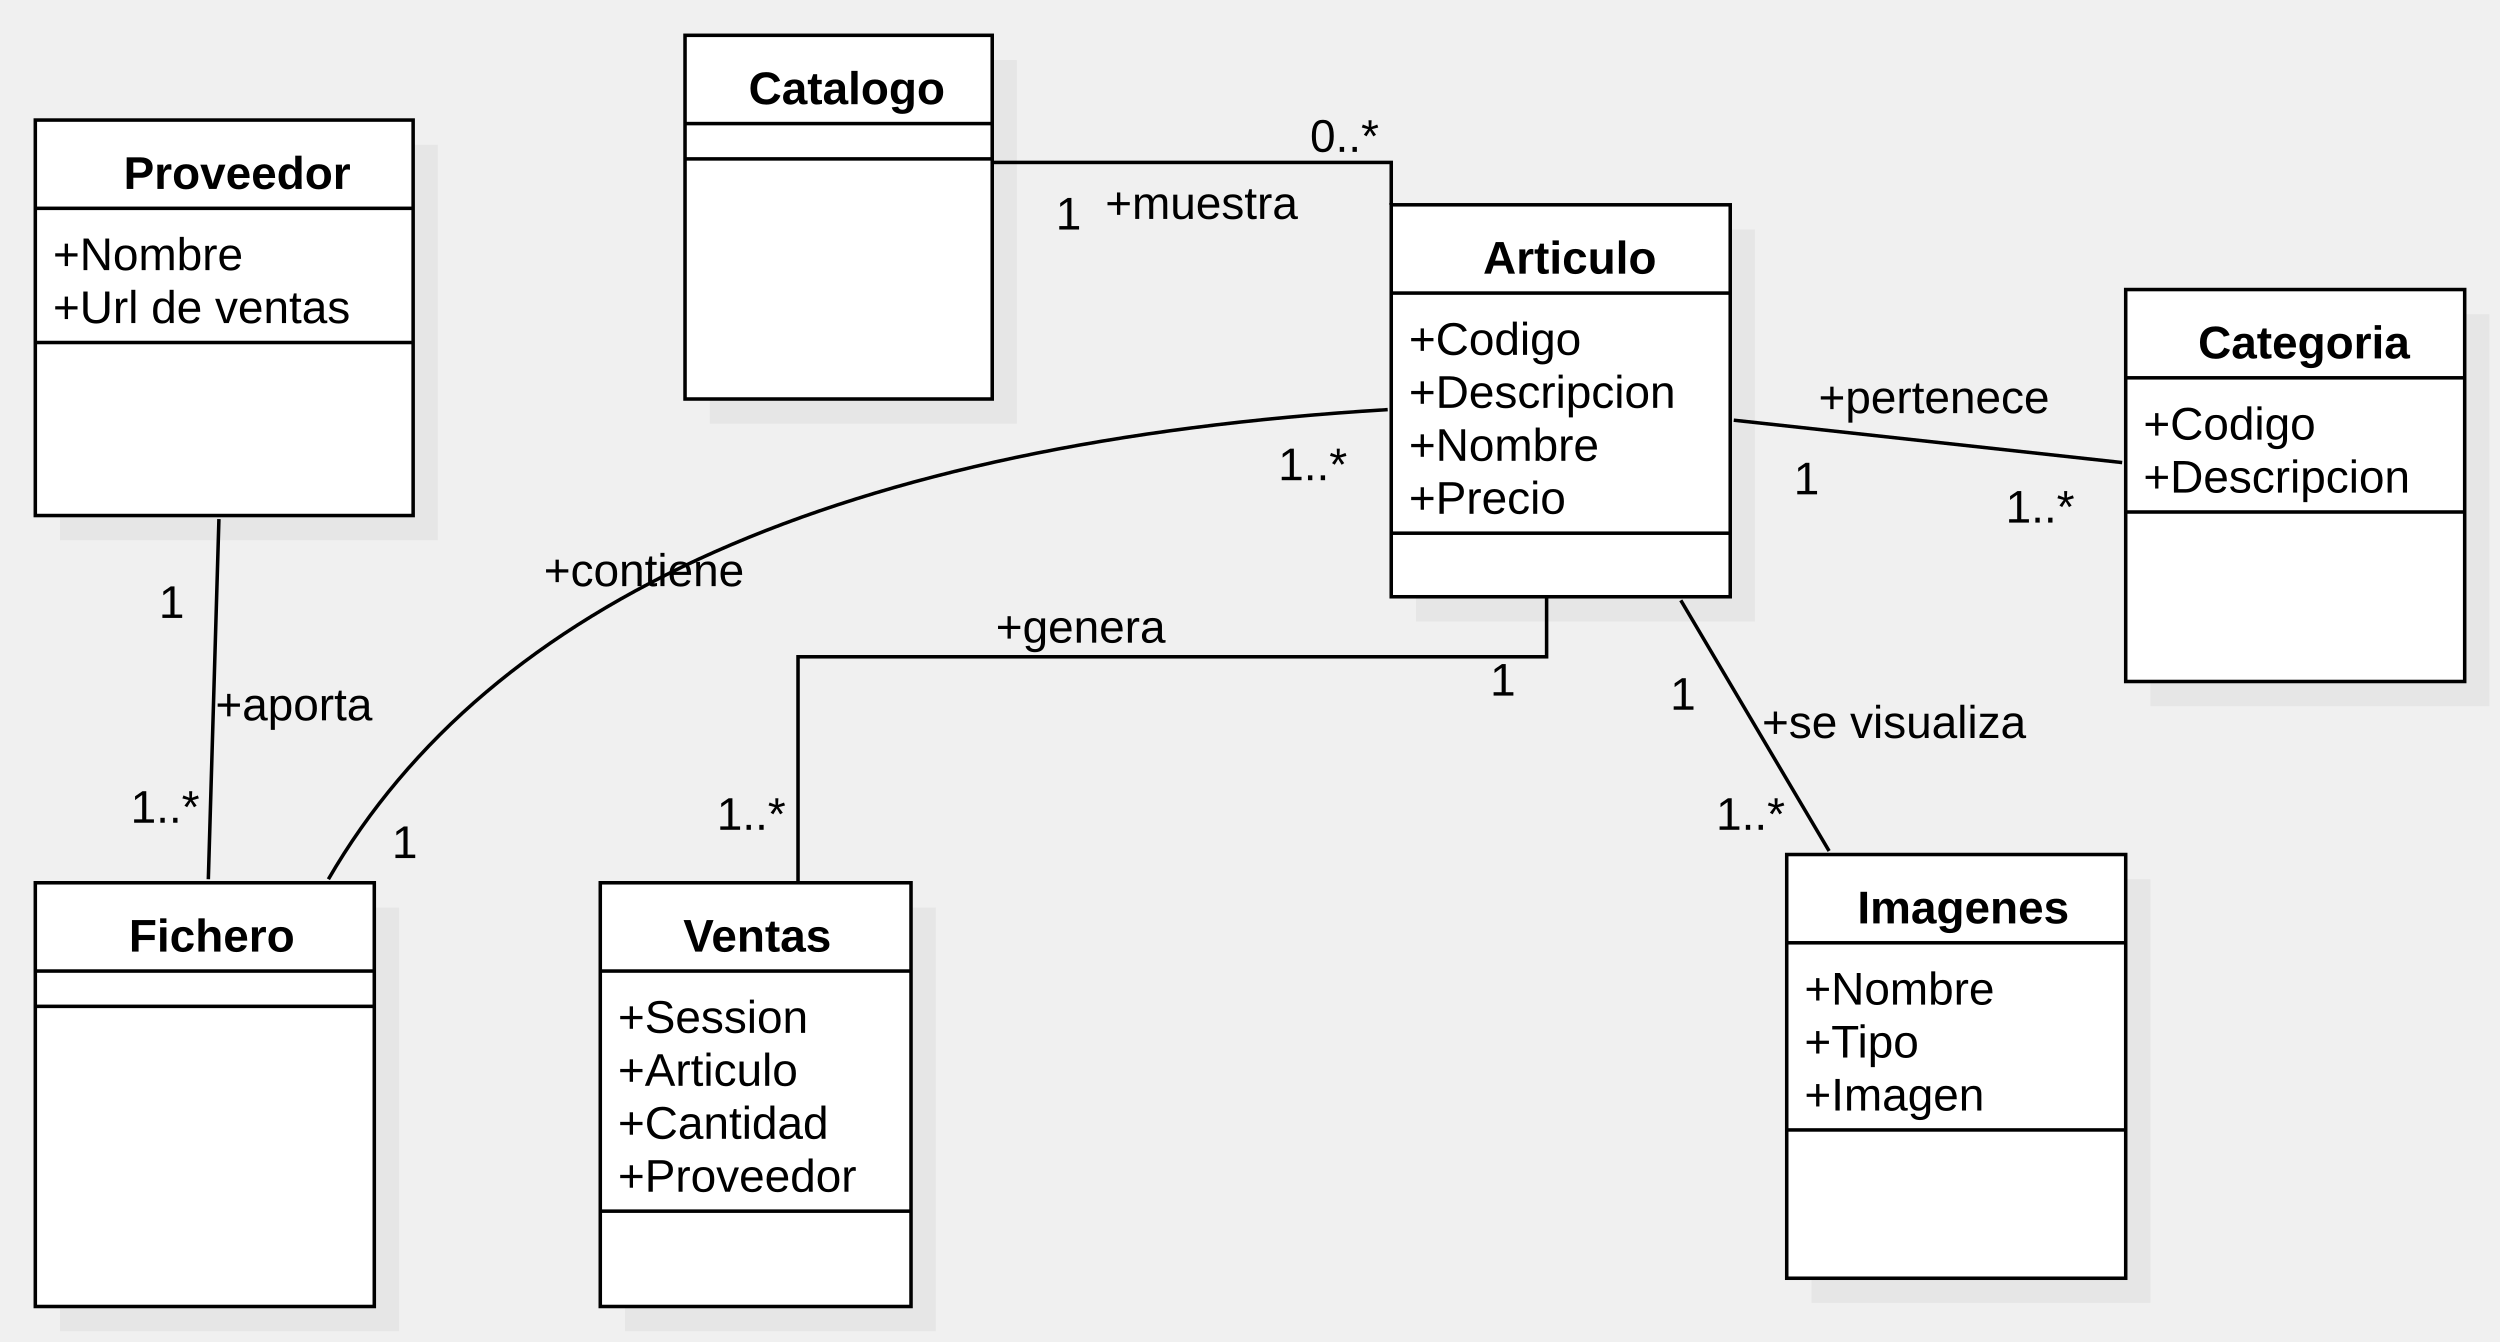
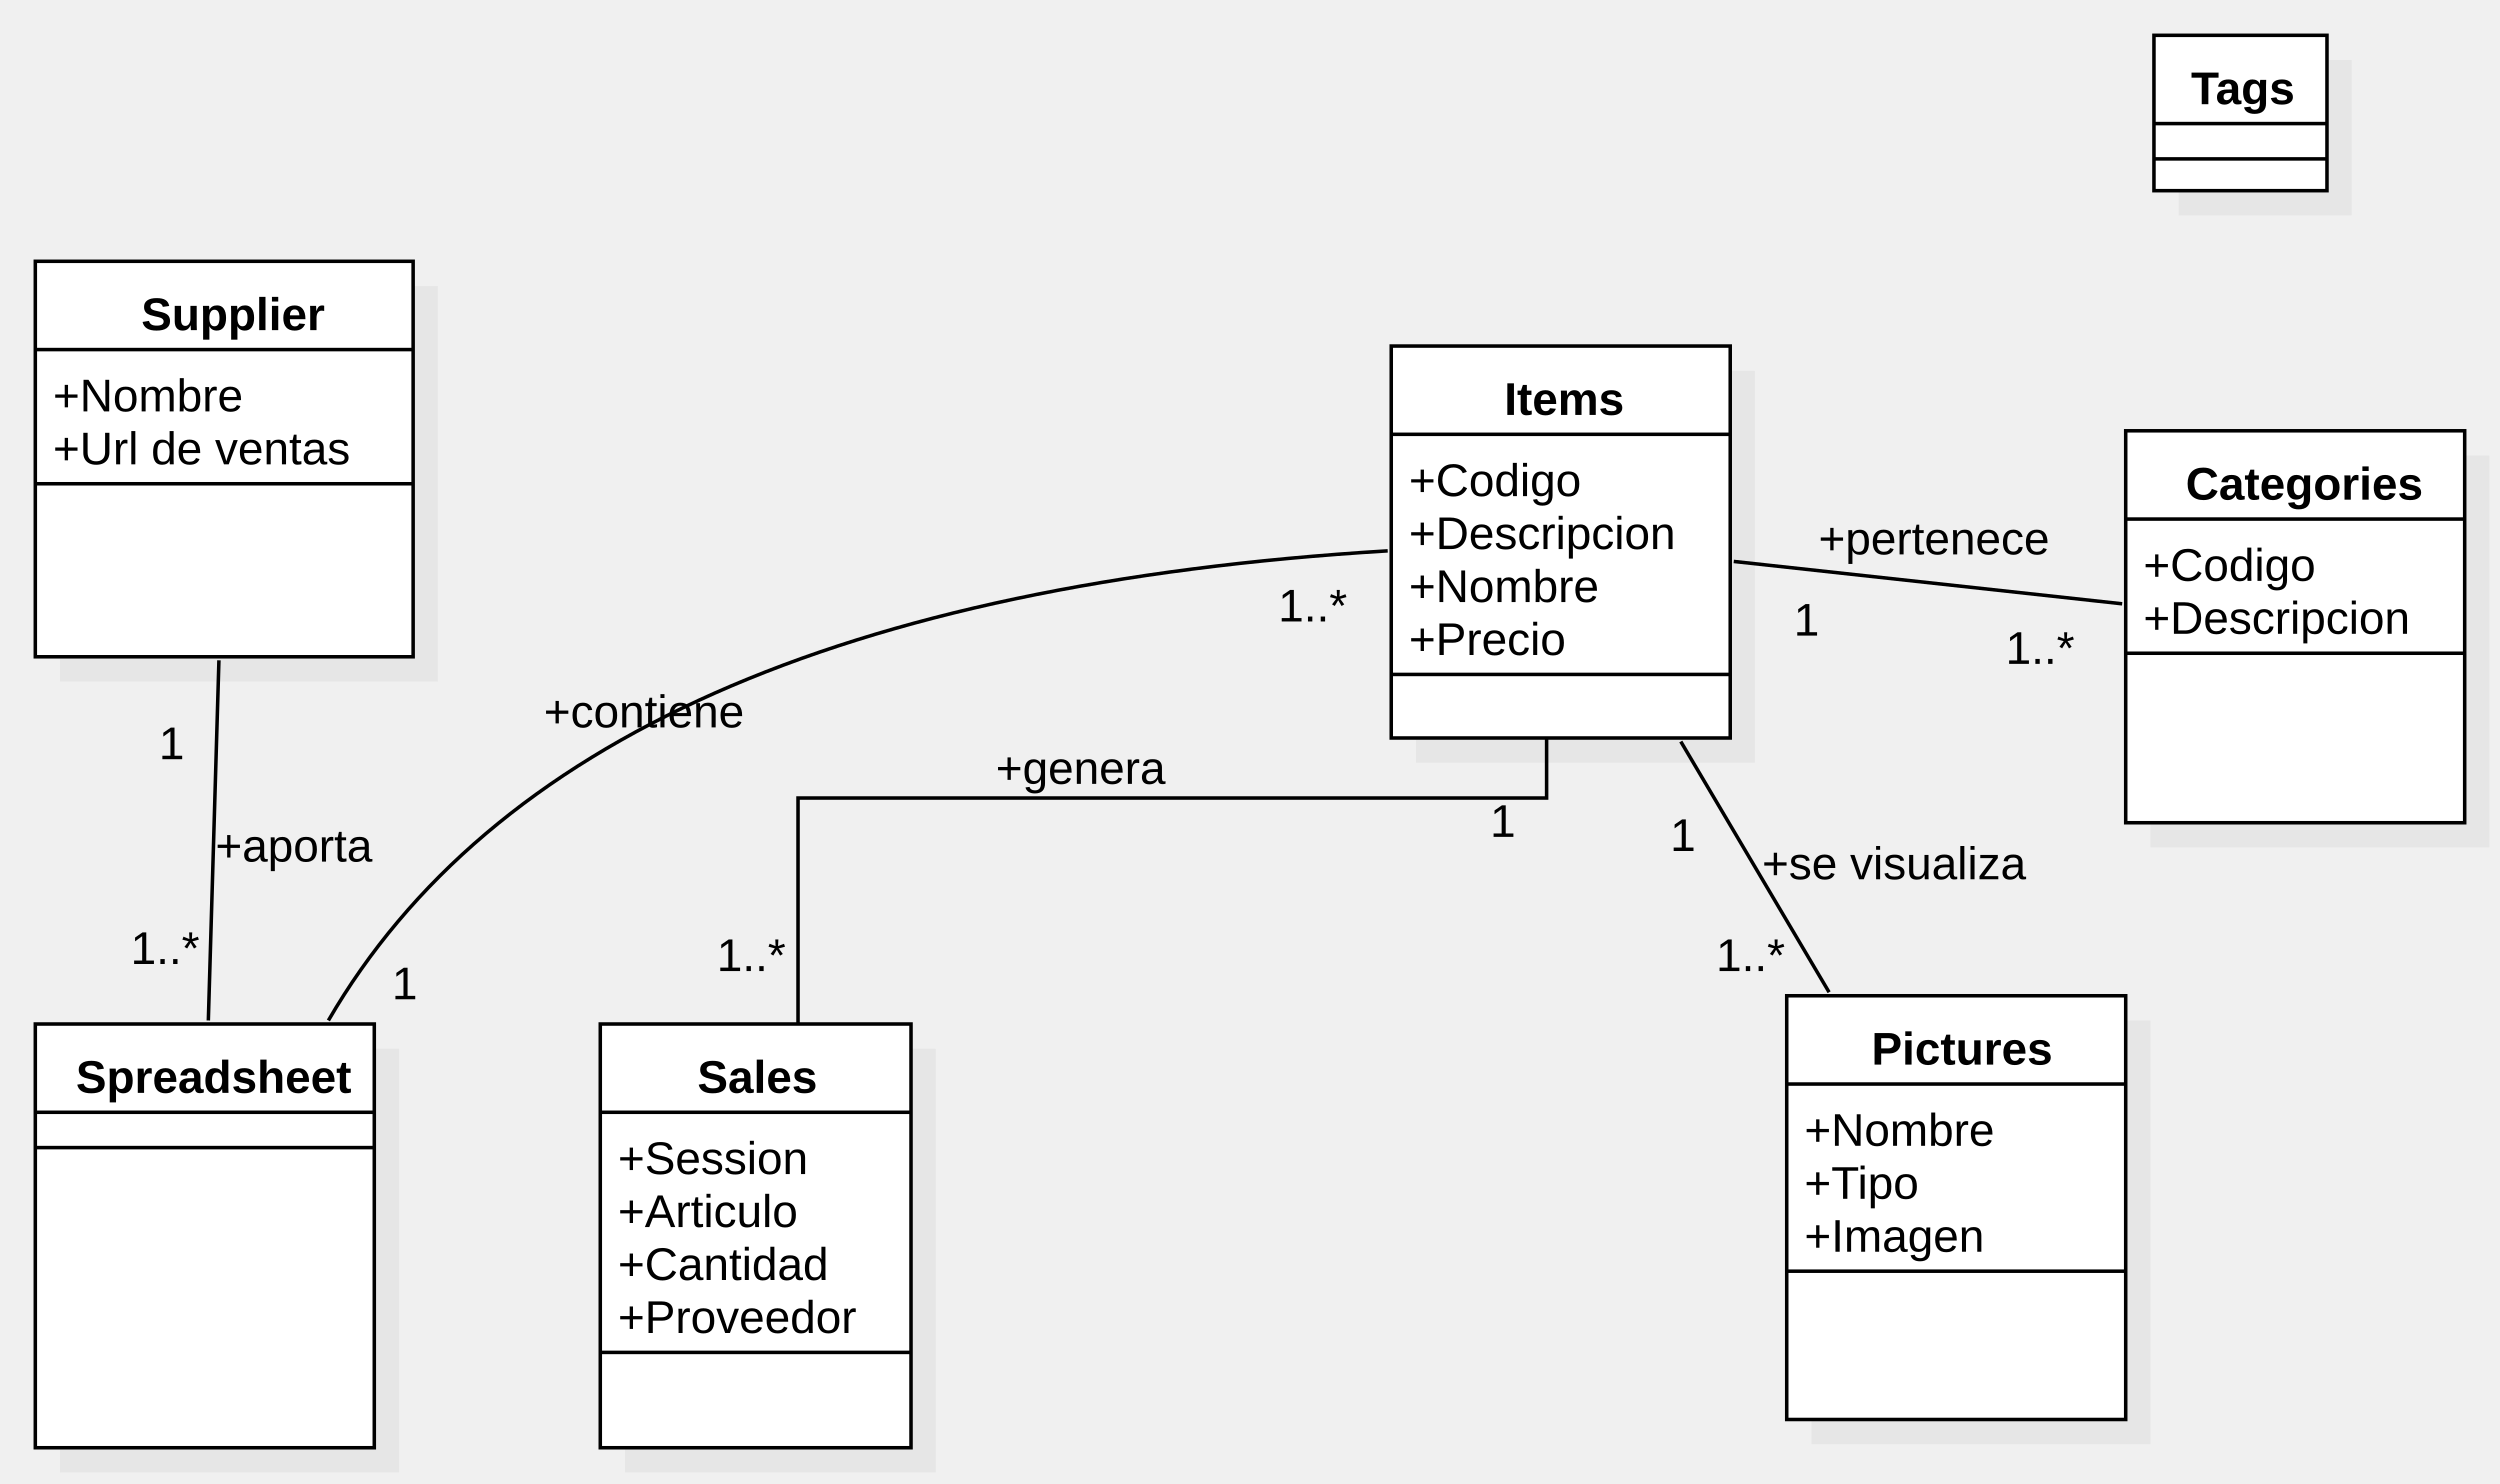
- <svg xmlns="http://www.w3.org/2000/svg" version="1.1" width="708" height="380">
+ <svg xmlns="http://www.w3.org/2000/svg" version="1.1" width="708" height="420">
  <defs />
  <g>
-     <g transform="translate(-62,-126) scale(1,1)">
+     <g transform="translate(-62,-86) scale(1,1)">
      <rect fill="#C0C0C0" stroke="none" x="463" y="191" width="96" height="111" opacity="0.2" />
    </g>
-     <g transform="translate(-62,-126) scale(1,1)">
+     <g transform="translate(-62,-86) scale(1,1)">
      <rect fill="#ffffff" stroke="none" x="456" y="184" width="96" height="111" />
    </g>
-     <g transform="translate(-62,-126) scale(1,1)">
+     <g transform="translate(-62,-86) scale(1,1)">
      <path fill="none" stroke="#000000" d="M 456 184 L 552 184 L 552 295 L 456 295 L 456 184 Z Z" stroke-miterlimit="10" />
    </g>
-     <g transform="translate(-62,-126) scale(1,1)">
+     <g transform="translate(-62,-86) scale(1,1)">
      <path fill="none" stroke="#000000" d="M 456 209 L 552 209" stroke-miterlimit="10" />
    </g>
-     <g transform="translate(-62,-126) scale(1,1)">
+     <g transform="translate(-62,-86) scale(1,1)">
      <path fill="none" stroke="#000000" d="M 456 277 L 552 277" stroke-miterlimit="10" />
    </g>
-     <g transform="translate(-62,-126) scale(1,1)">
-       <g>
-         <path fill="none" stroke="none" />
-         <text fill="#000000" stroke="none" font-family="Arial" font-size="13px" font-style="normal" font-weight="bold" text-decoration="none" x="482" y="203.5">Articulo</text>
-       </g>
-     </g>
-     <g transform="translate(-62,-126) scale(1,1)">
+     <g transform="translate(-62,-86) scale(1,1)">
+       <g>
+         <path fill="none" stroke="none" />
+         <text fill="#000000" stroke="none" font-family="Arial" font-size="13px" font-style="normal" font-weight="bold" text-decoration="none" x="488" y="203.5">Items</text>
+       </g>
+     </g>
+     <g transform="translate(-62,-86) scale(1,1)">
      <g>
        <path fill="none" stroke="none" />
        <text fill="#000000" stroke="none" font-family="Arial" font-size="13px" font-style="normal" font-weight="normal" text-decoration="none" x="461" y="226.5">+Codigo</text>
      </g>
    </g>
-     <g transform="translate(-62,-126) scale(1,1)">
+     <g transform="translate(-62,-86) scale(1,1)">
      <g>
        <path fill="none" stroke="none" />
        <text fill="#000000" stroke="none" font-family="Arial" font-size="13px" font-style="normal" font-weight="normal" text-decoration="none" x="461" y="241.5">+Descripcion</text>
      </g>
    </g>
-     <g transform="translate(-62,-126) scale(1,1)">
+     <g transform="translate(-62,-86) scale(1,1)">
      <g>
        <path fill="none" stroke="none" />
        <text fill="#000000" stroke="none" font-family="Arial" font-size="13px" font-style="normal" font-weight="normal" text-decoration="none" x="461" y="256.5">+Nombre</text>
      </g>
    </g>
-     <g transform="translate(-62,-126) scale(1,1)">
+     <g transform="translate(-62,-86) scale(1,1)">
      <g>
        <path fill="none" stroke="none" />
        <text fill="#000000" stroke="none" font-family="Arial" font-size="13px" font-style="normal" font-weight="normal" text-decoration="none" x="461" y="271.5">+Precio</text>
      </g>
    </g>
-     <g transform="translate(-62,-126) scale(1,1)">
+     <g transform="translate(-62,-86) scale(1,1)">
      <rect fill="#C0C0C0" stroke="none" x="79" y="167" width="107" height="112" opacity="0.2" />
    </g>
-     <g transform="translate(-62,-126) scale(1,1)">
+     <g transform="translate(-62,-86) scale(1,1)">
      <rect fill="#ffffff" stroke="none" x="72" y="160" width="107" height="112" />
    </g>
-     <g transform="translate(-62,-126) scale(1,1)">
+     <g transform="translate(-62,-86) scale(1,1)">
      <path fill="none" stroke="#000000" d="M 72 160 L 179 160 L 179 272 L 72 272 L 72 160 Z Z" stroke-miterlimit="10" />
    </g>
-     <g transform="translate(-62,-126) scale(1,1)">
+     <g transform="translate(-62,-86) scale(1,1)">
      <path fill="none" stroke="#000000" d="M 72 185 L 179 185" stroke-miterlimit="10" />
    </g>
-     <g transform="translate(-62,-126) scale(1,1)">
+     <g transform="translate(-62,-86) scale(1,1)">
      <path fill="none" stroke="#000000" d="M 72 223 L 179 223" stroke-miterlimit="10" />
    </g>
-     <g transform="translate(-62,-126) scale(1,1)">
-       <g>
-         <path fill="none" stroke="none" />
-         <text fill="#000000" stroke="none" font-family="Arial" font-size="13px" font-style="normal" font-weight="bold" text-decoration="none" x="97" y="179.5">Proveedor</text>
-       </g>
-     </g>
-     <g transform="translate(-62,-126) scale(1,1)">
+     <g transform="translate(-62,-86) scale(1,1)">
+       <g>
+         <path fill="none" stroke="none" />
+         <text fill="#000000" stroke="none" font-family="Arial" font-size="13px" font-style="normal" font-weight="bold" text-decoration="none" x="102" y="179.5">Supplier</text>
+       </g>
+     </g>
+     <g transform="translate(-62,-86) scale(1,1)">
      <g>
        <path fill="none" stroke="none" />
        <text fill="#000000" stroke="none" font-family="Arial" font-size="13px" font-style="normal" font-weight="normal" text-decoration="none" x="77" y="202.5">+Nombre</text>
      </g>
    </g>
-     <g transform="translate(-62,-126) scale(1,1)">
+     <g transform="translate(-62,-86) scale(1,1)">
      <g>
        <path fill="none" stroke="none" />
        <text fill="#000000" stroke="none" font-family="Arial" font-size="13px" font-style="normal" font-weight="normal" text-decoration="none" x="77" y="217.5">+Url de ventas</text>
      </g>
    </g>
-     <g transform="translate(-62,-126) scale(1,1)">
+     <g transform="translate(-62,-86) scale(1,1)">
      <rect fill="#C0C0C0" stroke="none" x="671" y="215" width="96" height="111" opacity="0.2" />
    </g>
-     <g transform="translate(-62,-126) scale(1,1)">
+     <g transform="translate(-62,-86) scale(1,1)">
      <rect fill="#ffffff" stroke="none" x="664" y="208" width="96" height="111" />
    </g>
-     <g transform="translate(-62,-126) scale(1,1)">
+     <g transform="translate(-62,-86) scale(1,1)">
      <path fill="none" stroke="#000000" d="M 664 208 L 760 208 L 760 319 L 664 319 L 664 208 Z Z" stroke-miterlimit="10" />
    </g>
-     <g transform="translate(-62,-126) scale(1,1)">
+     <g transform="translate(-62,-86) scale(1,1)">
      <path fill="none" stroke="#000000" d="M 664 233 L 760 233" stroke-miterlimit="10" />
    </g>
-     <g transform="translate(-62,-126) scale(1,1)">
+     <g transform="translate(-62,-86) scale(1,1)">
      <path fill="none" stroke="#000000" d="M 664 271 L 760 271" stroke-miterlimit="10" />
    </g>
-     <g transform="translate(-62,-126) scale(1,1)">
-       <g>
-         <path fill="none" stroke="none" />
-         <text fill="#000000" stroke="none" font-family="Arial" font-size="13px" font-style="normal" font-weight="bold" text-decoration="none" x="684.5" y="227.5">Categoria</text>
-       </g>
-     </g>
-     <g transform="translate(-62,-126) scale(1,1)">
+     <g transform="translate(-62,-86) scale(1,1)">
+       <g>
+         <path fill="none" stroke="none" />
+         <text fill="#000000" stroke="none" font-family="Arial" font-size="13px" font-style="normal" font-weight="bold" text-decoration="none" x="681" y="227.5">Categories</text>
+       </g>
+     </g>
+     <g transform="translate(-62,-86) scale(1,1)">
      <g>
        <path fill="none" stroke="none" />
        <text fill="#000000" stroke="none" font-family="Arial" font-size="13px" font-style="normal" font-weight="normal" text-decoration="none" x="669" y="250.5">+Codigo</text>
      </g>
    </g>
-     <g transform="translate(-62,-126) scale(1,1)">
+     <g transform="translate(-62,-86) scale(1,1)">
      <g>
        <path fill="none" stroke="none" />
        <text fill="#000000" stroke="none" font-family="Arial" font-size="13px" font-style="normal" font-weight="normal" text-decoration="none" x="669" y="265.5">+Descripcion</text>
      </g>
    </g>
-     <g transform="translate(-62,-126) scale(1,1)">
+     <g transform="translate(-62,-86) scale(1,1)">
      <rect fill="#C0C0C0" stroke="none" x="79" y="383" width="96" height="120" opacity="0.2" />
    </g>
-     <g transform="translate(-62,-126) scale(1,1)">
+     <g transform="translate(-62,-86) scale(1,1)">
      <rect fill="#ffffff" stroke="none" x="72" y="376" width="96" height="120" />
    </g>
-     <g transform="translate(-62,-126) scale(1,1)">
+     <g transform="translate(-62,-86) scale(1,1)">
      <path fill="none" stroke="#000000" d="M 72 376 L 168 376 L 168 496 L 72 496 L 72 376 Z Z" stroke-miterlimit="10" />
    </g>
-     <g transform="translate(-62,-126) scale(1,1)">
+     <g transform="translate(-62,-86) scale(1,1)">
      <path fill="none" stroke="#000000" d="M 72 401 L 168 401" stroke-miterlimit="10" />
    </g>
-     <g transform="translate(-62,-126) scale(1,1)">
+     <g transform="translate(-62,-86) scale(1,1)">
      <path fill="none" stroke="#000000" d="M 72 411 L 168 411" stroke-miterlimit="10" />
    </g>
-     <g transform="translate(-62,-126) scale(1,1)">
-       <g>
-         <path fill="none" stroke="none" />
-         <text fill="#000000" stroke="none" font-family="Arial" font-size="13px" font-style="normal" font-weight="bold" text-decoration="none" x="98.5" y="395.5">Fichero</text>
-       </g>
-     </g>
-     <g transform="translate(-62,-126) scale(1,1)">
+     <g transform="translate(-62,-86) scale(1,1)">
+       <g>
+         <path fill="none" stroke="none" />
+         <text fill="#000000" stroke="none" font-family="Arial" font-size="13px" font-style="normal" font-weight="bold" text-decoration="none" x="83.5" y="395.5">Spreadsheet</text>
+       </g>
+     </g>
+     <g transform="translate(-62,-86) scale(1,1)">
      <rect fill="#C0C0C0" stroke="none" x="239" y="383" width="88" height="120" opacity="0.2" />
    </g>
-     <g transform="translate(-62,-126) scale(1,1)">
+     <g transform="translate(-62,-86) scale(1,1)">
      <rect fill="#ffffff" stroke="none" x="232" y="376" width="88" height="120" />
    </g>
-     <g transform="translate(-62,-126) scale(1,1)">
+     <g transform="translate(-62,-86) scale(1,1)">
      <path fill="none" stroke="#000000" d="M 232 376 L 320 376 L 320 496 L 232 496 L 232 376 Z Z" stroke-miterlimit="10" />
    </g>
-     <g transform="translate(-62,-126) scale(1,1)">
+     <g transform="translate(-62,-86) scale(1,1)">
      <path fill="none" stroke="#000000" d="M 232 401 L 320 401" stroke-miterlimit="10" />
    </g>
-     <g transform="translate(-62,-126) scale(1,1)">
+     <g transform="translate(-62,-86) scale(1,1)">
      <path fill="none" stroke="#000000" d="M 232 469 L 320 469" stroke-miterlimit="10" />
    </g>
-     <g transform="translate(-62,-126) scale(1,1)">
-       <g>
-         <path fill="none" stroke="none" />
-         <text fill="#000000" stroke="none" font-family="Arial" font-size="13px" font-style="normal" font-weight="bold" text-decoration="none" x="255.5" y="395.5">Ventas</text>
-       </g>
-     </g>
-     <g transform="translate(-62,-126) scale(1,1)">
+     <g transform="translate(-62,-86) scale(1,1)">
+       <g>
+         <path fill="none" stroke="none" />
+         <text fill="#000000" stroke="none" font-family="Arial" font-size="13px" font-style="normal" font-weight="bold" text-decoration="none" x="259.5" y="395.5">Sales</text>
+       </g>
+     </g>
+     <g transform="translate(-62,-86) scale(1,1)">
      <g>
        <path fill="none" stroke="none" />
        <text fill="#000000" stroke="none" font-family="Arial" font-size="13px" font-style="normal" font-weight="normal" text-decoration="none" x="237" y="418.5">+Session</text>
      </g>
    </g>
-     <g transform="translate(-62,-126) scale(1,1)">
+     <g transform="translate(-62,-86) scale(1,1)">
      <g>
        <path fill="none" stroke="none" />
        <text fill="#000000" stroke="none" font-family="Arial" font-size="13px" font-style="normal" font-weight="normal" text-decoration="none" x="237" y="433.5">+Articulo</text>
      </g>
    </g>
-     <g transform="translate(-62,-126) scale(1,1)">
+     <g transform="translate(-62,-86) scale(1,1)">
      <g>
        <path fill="none" stroke="none" />
        <text fill="#000000" stroke="none" font-family="Arial" font-size="13px" font-style="normal" font-weight="normal" text-decoration="none" x="237" y="448.5">+Cantidad</text>
      </g>
    </g>
-     <g transform="translate(-62,-126) scale(1,1)">
+     <g transform="translate(-62,-86) scale(1,1)">
      <g>
        <path fill="none" stroke="none" />
        <text fill="#000000" stroke="none" font-family="Arial" font-size="13px" font-style="normal" font-weight="normal" text-decoration="none" x="237" y="463.5">+Proveedor</text>
      </g>
    </g>
-     <g transform="translate(-62,-126) scale(1,1)">
+     <g transform="translate(-62,-86) scale(1,1)">
      <rect fill="#C0C0C0" stroke="none" x="575" y="375" width="96" height="120" opacity="0.2" />
    </g>
-     <g transform="translate(-62,-126) scale(1,1)">
+     <g transform="translate(-62,-86) scale(1,1)">
      <rect fill="#ffffff" stroke="none" x="568" y="368" width="96" height="120" />
    </g>
-     <g transform="translate(-62,-126) scale(1,1)">
+     <g transform="translate(-62,-86) scale(1,1)">
      <path fill="none" stroke="#000000" d="M 568 368 L 664 368 L 664 488 L 568 488 L 568 368 Z Z" stroke-miterlimit="10" />
    </g>
-     <g transform="translate(-62,-126) scale(1,1)">
+     <g transform="translate(-62,-86) scale(1,1)">
      <path fill="none" stroke="#000000" d="M 568 393 L 664 393" stroke-miterlimit="10" />
    </g>
-     <g transform="translate(-62,-126) scale(1,1)">
+     <g transform="translate(-62,-86) scale(1,1)">
      <path fill="none" stroke="#000000" d="M 568 446 L 664 446" stroke-miterlimit="10" />
    </g>
-     <g transform="translate(-62,-126) scale(1,1)">
-       <g>
-         <path fill="none" stroke="none" />
-         <text fill="#000000" stroke="none" font-family="Arial" font-size="13px" font-style="normal" font-weight="bold" text-decoration="none" x="588" y="387.5">Imagenes</text>
-       </g>
-     </g>
-     <g transform="translate(-62,-126) scale(1,1)">
+     <g transform="translate(-62,-86) scale(1,1)">
+       <g>
+         <path fill="none" stroke="none" />
+         <text fill="#000000" stroke="none" font-family="Arial" font-size="13px" font-style="normal" font-weight="bold" text-decoration="none" x="592" y="387.5">Pictures</text>
+       </g>
+     </g>
+     <g transform="translate(-62,-86) scale(1,1)">
      <g>
        <path fill="none" stroke="none" />
        <text fill="#000000" stroke="none" font-family="Arial" font-size="13px" font-style="normal" font-weight="normal" text-decoration="none" x="573" y="410.5">+Nombre</text>
      </g>
    </g>
-     <g transform="translate(-62,-126) scale(1,1)">
+     <g transform="translate(-62,-86) scale(1,1)">
      <g>
        <path fill="none" stroke="none" />
        <text fill="#000000" stroke="none" font-family="Arial" font-size="13px" font-style="normal" font-weight="normal" text-decoration="none" x="573" y="425.5">+Tipo</text>
      </g>
    </g>
-     <g transform="translate(-62,-126) scale(1,1)">
+     <g transform="translate(-62,-86) scale(1,1)">
      <g>
        <path fill="none" stroke="none" />
        <text fill="#000000" stroke="none" font-family="Arial" font-size="13px" font-style="normal" font-weight="normal" text-decoration="none" x="573" y="440.5">+Imagen</text>
      </g>
    </g>
-     <g transform="translate(-62,-126) scale(1,1)">
+     <g transform="translate(-62,-86) scale(1,1)">
      <path fill="none" stroke="#000000" d="M 500 295 L 500 312 L 288 312 L 288 376" stroke-miterlimit="10" />
    </g>
-     <g transform="translate(-62,-126) scale(1,1)">
+     <g transform="translate(-62,-86) scale(1,1)">
      <g>
        <path fill="none" stroke="none" />
        <text fill="#000000" stroke="none" font-family="Arial" font-size="13px" font-style="normal" font-weight="normal" text-decoration="none" x="344" y="308">+genera</text>
      </g>
    </g>
-     <g transform="translate(-62,-126) scale(1,1)">
+     <g transform="translate(-62,-86) scale(1,1)">
      <g>
        <path fill="none" stroke="none" />
        <text fill="#000000" stroke="none" font-family="Arial" font-size="13px" font-style="normal" font-weight="normal" text-decoration="none" x="484" y="323">1</text>
      </g>
    </g>
-     <g transform="translate(-62,-126) scale(1,1)">
+     <g transform="translate(-62,-86) scale(1,1)">
      <g>
        <path fill="none" stroke="none" />
        <text fill="#000000" stroke="none" font-family="Arial" font-size="13px" font-style="normal" font-weight="normal" text-decoration="none" x="265" y="361">1..*</text>
      </g>
    </g>
-     <g transform="translate(-62,-126) scale(1,1)">
+     <g transform="translate(-62,-86) scale(1,1)">
      <path fill="none" stroke="#000000" d="M 553 245 L 663 257" stroke-miterlimit="10" />
    </g>
-     <g transform="translate(-62,-126) scale(1,1)">
+     <g transform="translate(-62,-86) scale(1,1)">
      <g>
        <path fill="none" stroke="none" />
        <text fill="#000000" stroke="none" font-family="Arial" font-size="13px" font-style="normal" font-weight="normal" text-decoration="none" x="577" y="243">+pertenece</text>
      </g>
    </g>
-     <g transform="translate(-62,-126) scale(1,1)">
+     <g transform="translate(-62,-86) scale(1,1)">
      <g>
        <path fill="none" stroke="none" />
        <text fill="#000000" stroke="none" font-family="Arial" font-size="13px" font-style="normal" font-weight="normal" text-decoration="none" x="570" y="266">1</text>
      </g>
    </g>
-     <g transform="translate(-62,-126) scale(1,1)">
+     <g transform="translate(-62,-86) scale(1,1)">
      <g>
        <path fill="none" stroke="none" />
        <text fill="#000000" stroke="none" font-family="Arial" font-size="13px" font-style="normal" font-weight="normal" text-decoration="none" x="630" y="274">1..*</text>
      </g>
    </g>
-     <g transform="translate(-62,-126) scale(1,1)">
+     <g transform="translate(-62,-86) scale(1,1)">
      <path fill="none" stroke="#000000" d="M 538 296 L 580 367" stroke-miterlimit="10" />
    </g>
-     <g transform="translate(-62,-126) scale(1,1)">
+     <g transform="translate(-62,-86) scale(1,1)">
      <g>
        <path fill="none" stroke="none" />
        <text fill="#000000" stroke="none" font-family="Arial" font-size="13px" font-style="normal" font-weight="normal" text-decoration="none" x="561" y="335">+se visualiza</text>
      </g>
    </g>
-     <g transform="translate(-62,-126) scale(1,1)">
+     <g transform="translate(-62,-86) scale(1,1)">
      <g>
        <path fill="none" stroke="none" />
        <text fill="#000000" stroke="none" font-family="Arial" font-size="13px" font-style="normal" font-weight="normal" text-decoration="none" x="535" y="327">1</text>
      </g>
    </g>
-     <g transform="translate(-62,-126) scale(1,1)">
+     <g transform="translate(-62,-86) scale(1,1)">
      <g>
        <path fill="none" stroke="none" />
        <text fill="#000000" stroke="none" font-family="Arial" font-size="13px" font-style="normal" font-weight="normal" text-decoration="none" x="548" y="361">1..*</text>
      </g>
    </g>
-     <g transform="translate(-62,-126) scale(1,1)">
+     <g transform="translate(-62,-86) scale(1,1)">
      <path fill="none" stroke="#000000" d="M 124 273 L 121 375" stroke-miterlimit="10" />
    </g>
-     <g transform="translate(-62,-126) scale(1,1)">
+     <g transform="translate(-62,-86) scale(1,1)">
      <g>
        <path fill="none" stroke="none" />
        <text fill="#000000" stroke="none" font-family="Arial" font-size="13px" font-style="normal" font-weight="normal" text-decoration="none" x="123" y="330">+aporta</text>
      </g>
    </g>
-     <g transform="translate(-62,-126) scale(1,1)">
+     <g transform="translate(-62,-86) scale(1,1)">
      <g>
        <path fill="none" stroke="none" />
        <text fill="#000000" stroke="none" font-family="Arial" font-size="13px" font-style="normal" font-weight="normal" text-decoration="none" x="107" y="301">1</text>
      </g>
    </g>
-     <g transform="translate(-62,-126) scale(1,1)">
+     <g transform="translate(-62,-86) scale(1,1)">
      <g>
        <path fill="none" stroke="none" />
        <text fill="#000000" stroke="none" font-family="Arial" font-size="13px" font-style="normal" font-weight="normal" text-decoration="none" x="99" y="359">1..*</text>
      </g>
    </g>
-     <g transform="translate(-62,-126) scale(1,1)">
+     <g transform="translate(-62,-86) scale(1,1)">
      <path fill="none" stroke="#000000" d="M 155 375 Q 224 256 455 242" stroke-miterlimit="10" />
    </g>
-     <g transform="translate(-62,-126) scale(1,1)">
+     <g transform="translate(-62,-86) scale(1,1)">
      <g>
        <path fill="none" stroke="none" />
        <text fill="#000000" stroke="none" font-family="Arial" font-size="13px" font-style="normal" font-weight="normal" text-decoration="none" x="216" y="292">+contiene</text>
      </g>
    </g>
-     <g transform="translate(-62,-126) scale(1,1)">
+     <g transform="translate(-62,-86) scale(1,1)">
      <g>
        <path fill="none" stroke="none" />
        <text fill="#000000" stroke="none" font-family="Arial" font-size="13px" font-style="normal" font-weight="normal" text-decoration="none" x="173" y="369">1</text>
      </g>
    </g>
-     <g transform="translate(-62,-126) scale(1,1)">
+     <g transform="translate(-62,-86) scale(1,1)">
      <g>
        <path fill="none" stroke="none" />
        <text fill="#000000" stroke="none" font-family="Arial" font-size="13px" font-style="normal" font-weight="normal" text-decoration="none" x="424" y="262">1..*</text>
      </g>
    </g>
-     <g transform="translate(-62,-126) scale(1,1)">
-       <rect fill="#C0C0C0" stroke="none" x="263" y="143" width="87" height="103" opacity="0.2" />
-     </g>
-     <g transform="translate(-62,-126) scale(1,1)">
-       <rect fill="#ffffff" stroke="none" x="256" y="136" width="87" height="103" />
-     </g>
-     <g transform="translate(-62,-126) scale(1,1)">
-       <path fill="none" stroke="#000000" d="M 256 136 L 343 136 L 343 239 L 256 239 L 256 136 Z Z" stroke-miterlimit="10" />
-     </g>
-     <g transform="translate(-62,-126) scale(1,1)">
-       <path fill="none" stroke="#000000" d="M 256 161 L 343 161" stroke-miterlimit="10" />
-     </g>
-     <g transform="translate(-62,-126) scale(1,1)">
-       <path fill="none" stroke="#000000" d="M 256 171 L 343 171" stroke-miterlimit="10" />
-     </g>
-     <g transform="translate(-62,-126) scale(1,1)">
-       <g>
-         <path fill="none" stroke="none" />
-         <text fill="#000000" stroke="none" font-family="Arial" font-size="13px" font-style="normal" font-weight="bold" text-decoration="none" x="274" y="155.5">Catalogo</text>
-       </g>
-     </g>
-     <g transform="translate(-62,-126) scale(1,1)">
-       <path fill="none" stroke="#000000" d="M 343 172 L 456 172 L 456 184" stroke-miterlimit="10" />
-     </g>
-     <g transform="translate(-62,-126) scale(1,1)">
-       <g>
-         <path fill="none" stroke="none" />
-         <text fill="#000000" stroke="none" font-family="Arial" font-size="13px" font-style="normal" font-weight="normal" text-decoration="none" x="375" y="188">+muestra</text>
-       </g>
-     </g>
-     <g transform="translate(-62,-126) scale(1,1)">
-       <g>
-         <path fill="none" stroke="none" />
-         <text fill="#000000" stroke="none" font-family="Arial" font-size="13px" font-style="normal" font-weight="normal" text-decoration="none" x="361" y="191">1</text>
-       </g>
-     </g>
-     <g transform="translate(-62,-126) scale(1,1)">
-       <g>
-         <path fill="none" stroke="none" />
-         <text fill="#000000" stroke="none" font-family="Arial" font-size="13px" font-style="normal" font-weight="normal" text-decoration="none" x="433" y="169">0..*</text>
+     <g transform="translate(-62,-86) scale(1,1)">
+       <rect fill="#C0C0C0" stroke="none" x="679" y="103" width="49" height="44" opacity="0.2" />
+     </g>
+     <g transform="translate(-62,-86) scale(1,1)">
+       <rect fill="#ffffff" stroke="none" x="672" y="96" width="49" height="44" />
+     </g>
+     <g transform="translate(-62,-86) scale(1,1)">
+       <path fill="none" stroke="#000000" d="M 672 96 L 721 96 L 721 140 L 672 140 L 672 96 Z Z" stroke-miterlimit="10" />
+     </g>
+     <g transform="translate(-62,-86) scale(1,1)">
+       <path fill="none" stroke="#000000" d="M 672 121 L 721 121" stroke-miterlimit="10" />
+     </g>
+     <g transform="translate(-62,-86) scale(1,1)">
+       <path fill="none" stroke="#000000" d="M 672 131 L 721 131" stroke-miterlimit="10" />
+     </g>
+     <g transform="translate(-62,-86) scale(1,1)">
+       <g>
+         <path fill="none" stroke="none" />
+         <text fill="#000000" stroke="none" font-family="Arial" font-size="13px" font-style="normal" font-weight="bold" text-decoration="none" x="682.5" y="115.5">Tags</text>
      </g>
    </g>
  </g>
</svg>
